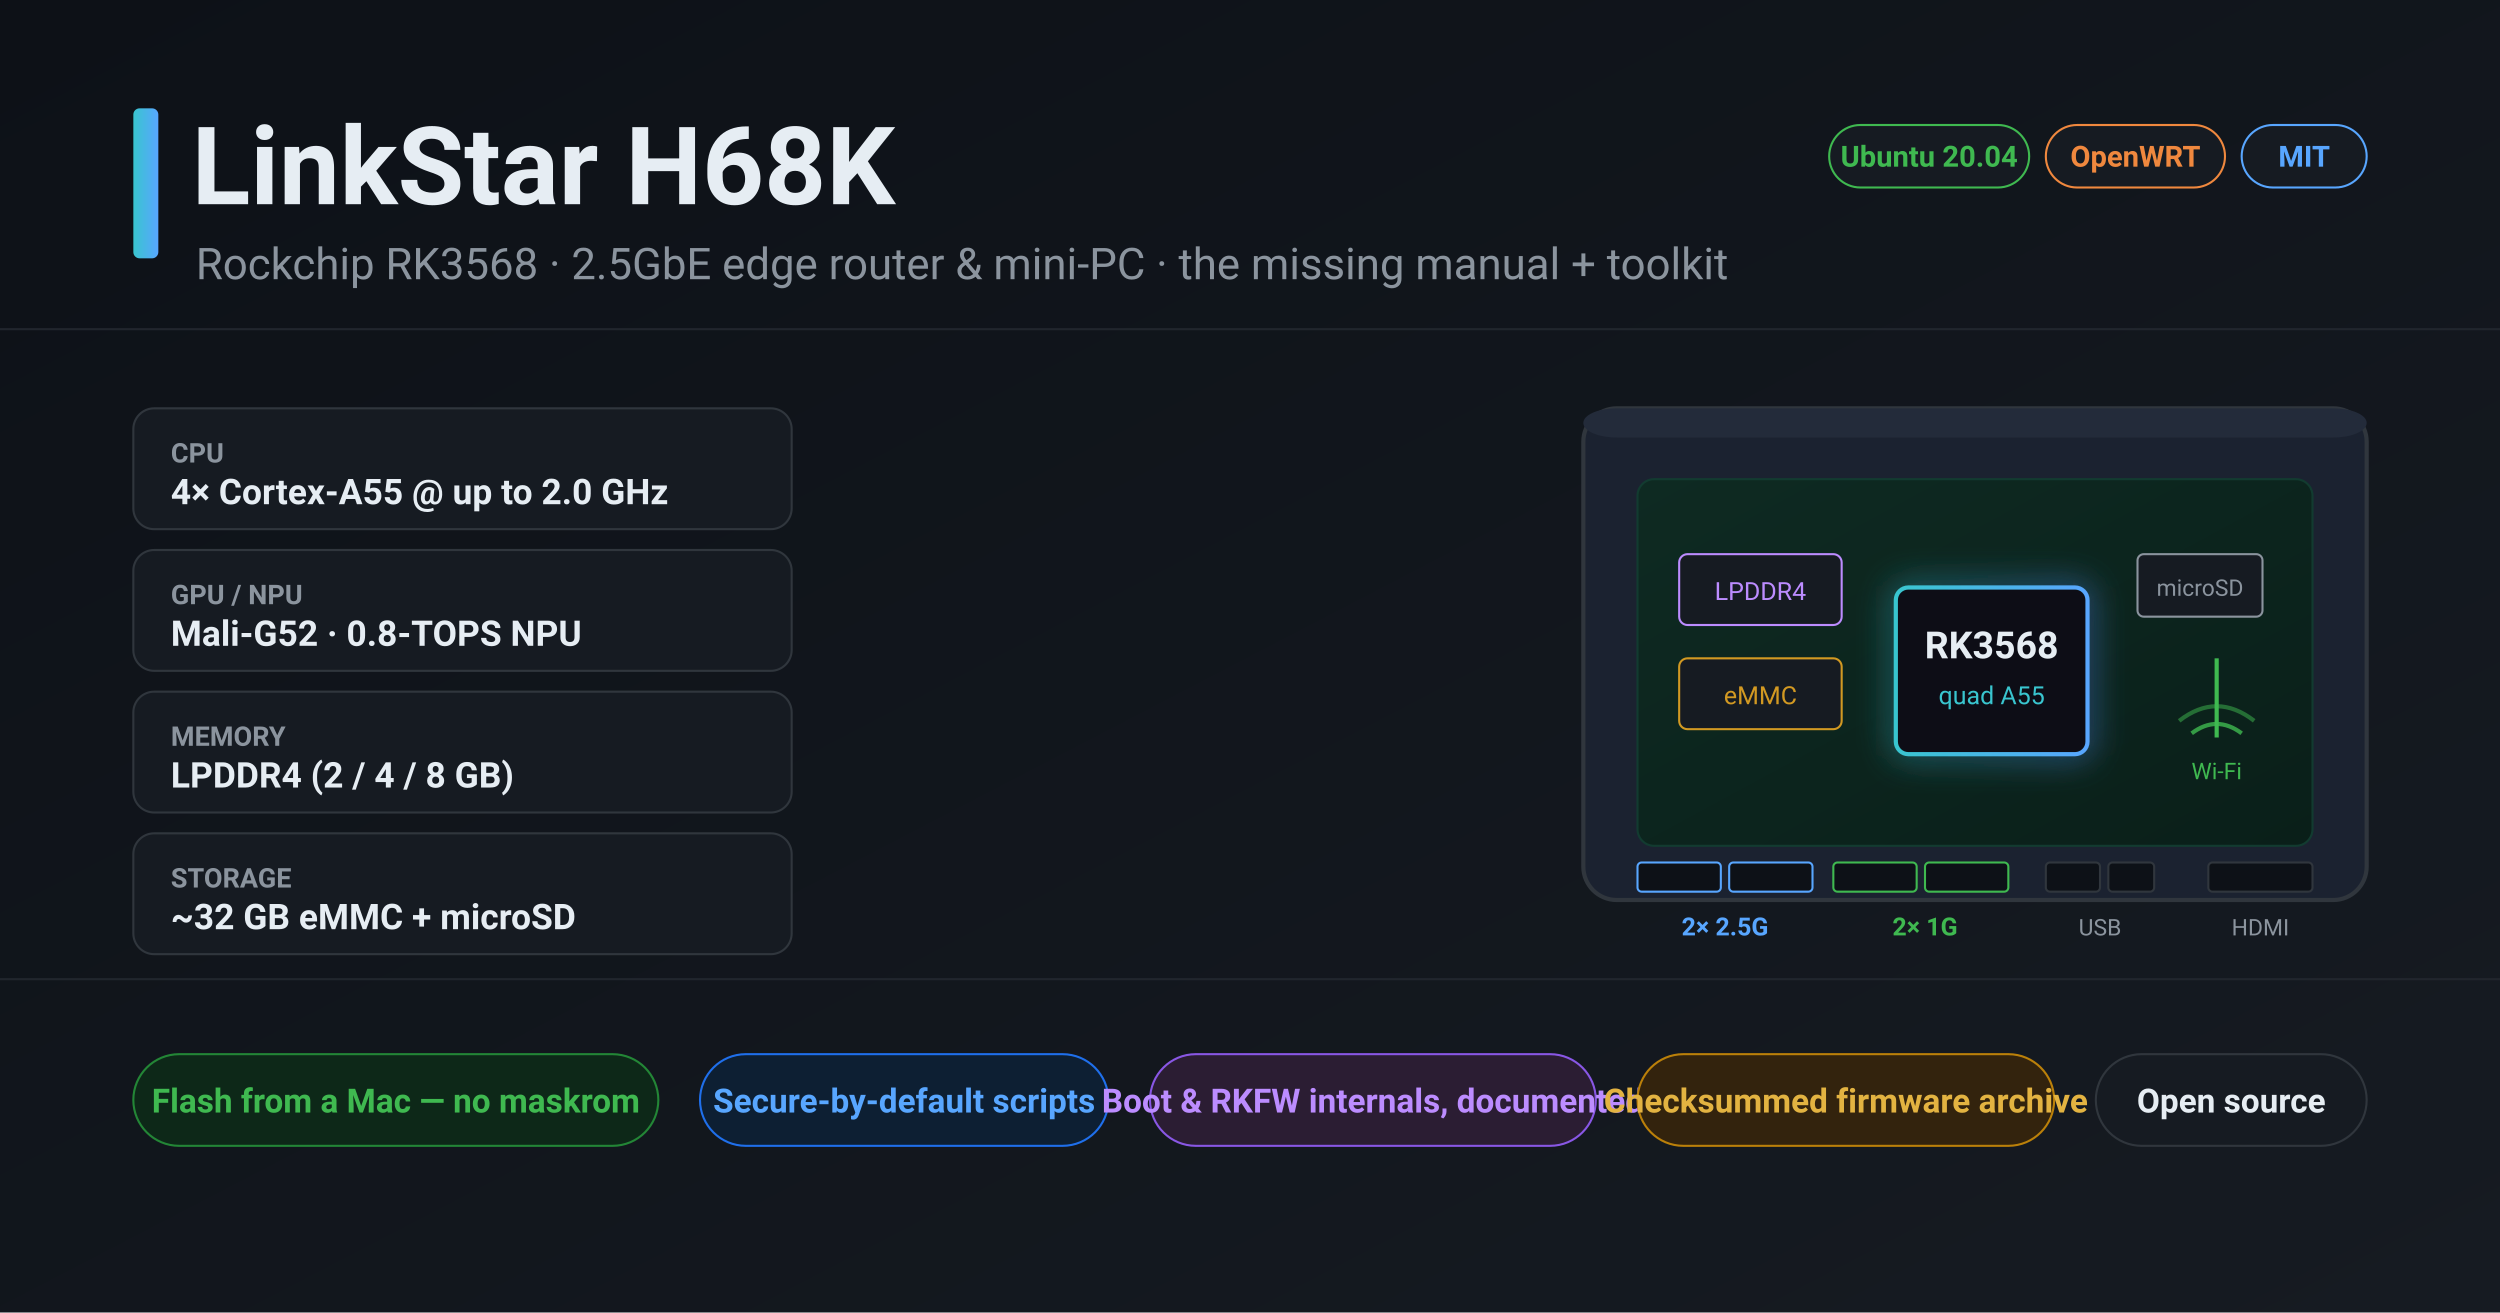
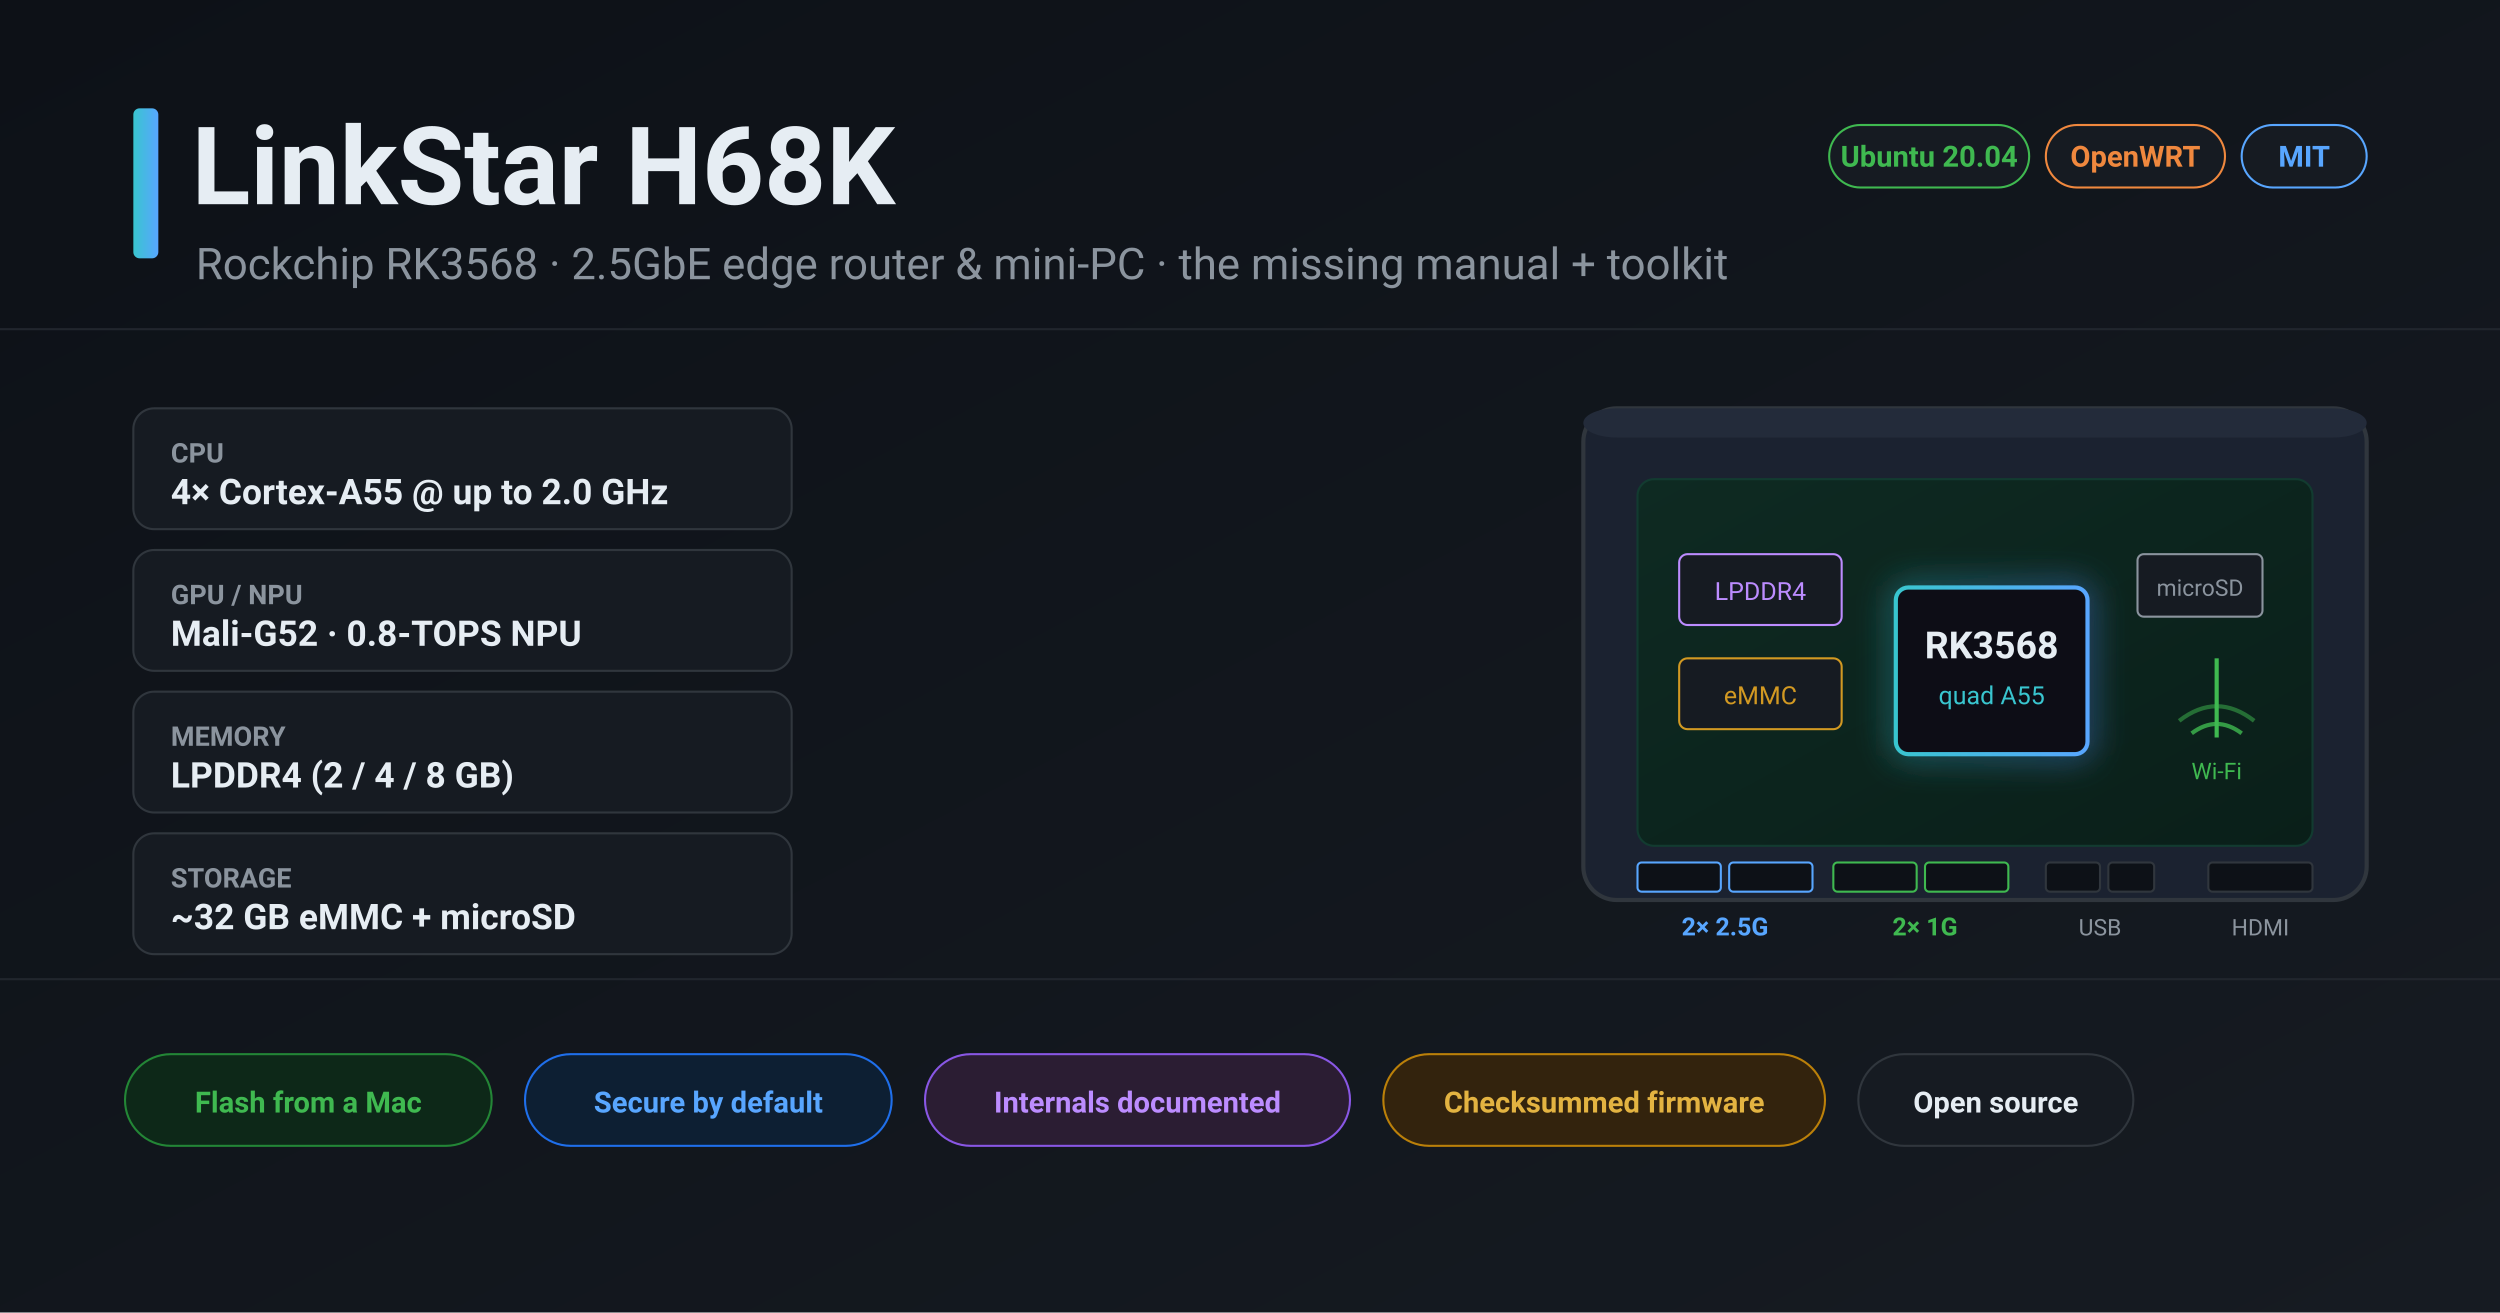
<svg xmlns="http://www.w3.org/2000/svg" viewBox="0 0 1200 630" font-family="'Segoe UI',Roboto,Helvetica,Arial,sans-serif">
  <defs>
    <linearGradient id="bg" x1="0" y1="0" x2="1" y2="1">
      <stop offset="0" stop-color="#0d1117" />
      <stop offset="1" stop-color="#161b22" />
    </linearGradient>
    <linearGradient id="accent" x1="0" y1="0" x2="1" y2="0">
      <stop offset="0" stop-color="#39c5cf" />
      <stop offset="1" stop-color="#58a6ff" />
    </linearGradient>
    <linearGradient id="pcb" x1="0" y1="0" x2="1" y2="1">
      <stop offset="0" stop-color="#0e2a22" />
      <stop offset="1" stop-color="#0a1f19" />
    </linearGradient>
    <filter id="glow" x="-40%" y="-40%" width="180%" height="180%">
      <feGaussianBlur stdDeviation="8" result="b" />
      <feMerge>
        <feMergeNode in="b" />
        <feMergeNode in="SourceGraphic" />
      </feMerge>
    </filter>
  </defs>
  <rect width="1200" height="630" fill="url(#bg)" />
  <g stroke="#21262d" stroke-width="1">
    <path d="M0 158 H1200 M0 470 H1200" />
  </g>
  <g>
    <rect x="64" y="52" width="12" height="72" rx="3" fill="url(#accent)" />
    <text x="92" y="98" fill="#e6edf3" font-size="52" font-weight="700">LinkStar H68K</text>
    <text x="94" y="134" fill="#8b949e" font-size="21">Rockchip RK3568 · 2.5GbE edge router &amp; mini-PC · the missing manual + toolkit</text>
  </g>
  <g font-size="14" font-weight="600" text-anchor="middle">
    <g>
      <rect x="878" y="60" width="96" height="30" rx="15" fill="#161b22" stroke="#3fb950" />
      <text x="926" y="80" fill="#3fb950">Ubuntu 20.04</text>
    </g>
    <g>
      <rect x="982" y="60" width="86" height="30" rx="15" fill="#161b22" stroke="#f0883e" />
      <text x="1025" y="80" fill="#f0883e">OpenWRT</text>
    </g>
    <g>
      <rect x="1076" y="60" width="60" height="30" rx="15" fill="#161b22" stroke="#58a6ff" />
      <text x="1106" y="80" fill="#58a6ff">MIT</text>
    </g>
  </g>
  <g transform="translate(760,196)">
    <rect x="0" y="0" width="376" height="236" rx="16" fill="#1b2230" stroke="#30363d" stroke-width="2" />
    <rect x="0" y="0" width="376" height="14" rx="16" fill="#232b3a" />
    <rect x="26" y="34" width="324" height="176" rx="8" fill="url(#pcb)" stroke="#123b30" />
    <rect x="150" y="86" width="92" height="80" rx="6" fill="#0d1117" stroke="url(#accent)" stroke-width="2" filter="url(#glow)" />
    <text x="196" y="120" fill="#e6edf3" font-size="18" font-weight="700" text-anchor="middle">RK3568</text>
    <text x="196" y="142" fill="#39c5cf" font-size="12" text-anchor="middle">quad A55</text>
    <rect x="46" y="70" width="78" height="34" rx="4" fill="#161b22" stroke="#bc8cff" />
    <text x="85" y="92" fill="#bc8cff" font-size="12" text-anchor="middle">LPDDR4</text>
    <rect x="46" y="120" width="78" height="34" rx="4" fill="#161b22" stroke="#d29922" />
    <text x="85" y="142" fill="#d29922" font-size="12" text-anchor="middle">eMMC</text>
    <rect x="266" y="70" width="60" height="30" rx="3" fill="#161b22" stroke="#8b949e" />
    <text x="296" y="90" fill="#8b949e" font-size="11" text-anchor="middle">microSD</text>
    <g stroke="#3fb950" stroke-width="2" fill="none">
      <path d="M286 150 q18 -14 36 0" opacity="0.5" />
      <path d="M292 156 q12 -9 24 0" opacity="0.8" />
      <line x1="304" y1="120" x2="304" y2="158" />
    </g>
    <text x="304" y="178" fill="#3fb950" font-size="11" text-anchor="middle">Wi-Fi</text>
    <g>
      <rect x="26" y="218" width="40" height="14" rx="2" fill="#0d1117" stroke="#58a6ff" />
      <rect x="70" y="218" width="40" height="14" rx="2" fill="#0d1117" stroke="#58a6ff" />
      <rect x="120" y="218" width="40" height="14" rx="2" fill="#0d1117" stroke="#3fb950" />
      <rect x="164" y="218" width="40" height="14" rx="2" fill="#0d1117" stroke="#3fb950" />
      <rect x="222" y="218" width="26" height="14" rx="2" fill="#0d1117" stroke="#30363d" />
      <rect x="252" y="218" width="22" height="14" rx="2" fill="#0d1117" stroke="#30363d" />
      <rect x="300" y="218" width="50" height="14" rx="2" fill="#0d1117" stroke="#30363d" />
    </g>
    <text x="68" y="253" fill="#58a6ff" font-size="12" font-weight="700" text-anchor="middle">2× 2.5G</text>
    <text x="164" y="253" fill="#3fb950" font-size="12" font-weight="700" text-anchor="middle">2× 1G</text>
    <text x="248" y="253" fill="#8b949e" font-size="11" text-anchor="middle">USB</text>
    <text x="325" y="253" fill="#8b949e" font-size="11" text-anchor="middle">HDMI</text>
  </g>
  <g font-family="'Segoe UI',Roboto,Helvetica,Arial,sans-serif">
    <g transform="translate(64,196)">
      <rect width="316" height="58" rx="10" fill="#161b22" stroke="#30363d" />
      <text x="18" y="26" fill="#8b949e" font-size="13" font-weight="600">CPU</text>
      <text x="18" y="46" fill="#e6edf3" font-size="17" font-weight="700">4× Cortex-A55 @ up to 2.0 GHz</text>
    </g>
    <g transform="translate(64,264)">
      <rect width="316" height="58" rx="10" fill="#161b22" stroke="#30363d" />
      <text x="18" y="26" fill="#8b949e" font-size="13" font-weight="600">GPU / NPU</text>
      <text x="18" y="46" fill="#e6edf3" font-size="17" font-weight="700">Mali-G52 · 0.8-TOPS NPU</text>
    </g>
    <g transform="translate(64,332)">
      <rect width="316" height="58" rx="10" fill="#161b22" stroke="#30363d" />
      <text x="18" y="26" fill="#8b949e" font-size="13" font-weight="600">MEMORY</text>
      <text x="18" y="46" fill="#e6edf3" font-size="17" font-weight="700">LPDDR4 (2 / 4 / 8 GB)</text>
    </g>
    <g transform="translate(64,400)">
      <rect width="316" height="58" rx="10" fill="#161b22" stroke="#30363d" />
      <text x="18" y="26" fill="#8b949e" font-size="13" font-weight="600">STORAGE</text>
      <text x="18" y="46" fill="#e6edf3" font-size="17" font-weight="700">~32 GB eMMC + microSD</text>
    </g>
  </g>
-   <g transform="translate(0,506)" font-size="16" font-weight="600" text-anchor="middle">
+   <g transform="translate(0,506)" font-size="14" font-weight="600" text-anchor="middle">
    <g>
-       <rect x="64" y="0" width="252" height="44" rx="22" fill="#0d2818" stroke="#238636" />
-       <text x="190" y="28" fill="#3fb950">Flash from a Mac — no maskrom</text>
+       <rect x="60" y="0" width="176" height="44" rx="22" fill="#0d2818" stroke="#238636" />
+       <text x="148" y="28" fill="#3fb950">Flash from a Mac</text>
    </g>
    <g>
-       <rect x="336" y="0" width="196" height="44" rx="22" fill="#0d1f33" stroke="#1f6feb" />
-       <text x="434" y="28" fill="#58a6ff">Secure-by-default scripts</text>
+       <rect x="252" y="0" width="176" height="44" rx="22" fill="#0d1f33" stroke="#1f6feb" />
+       <text x="340" y="28" fill="#58a6ff">Secure by default</text>
    </g>
    <g>
-       <rect x="552" y="0" width="214" height="44" rx="22" fill="#2b1d33" stroke="#8957e5" />
-       <text x="659" y="28" fill="#bc8cff">Boot &amp; RKFW internals, documented</text>
+       <rect x="444" y="0" width="204" height="44" rx="22" fill="#2b1d33" stroke="#8957e5" />
+       <text x="546" y="28" fill="#bc8cff">Internals documented</text>
    </g>
    <g>
-       <rect x="786" y="0" width="200" height="44" rx="22" fill="#33230d" stroke="#bb8009" />
-       <text x="886" y="28" fill="#e3b341">Checksummed firmware archive</text>
+       <rect x="664" y="0" width="212" height="44" rx="22" fill="#33230d" stroke="#bb8009" />
+       <text x="770" y="28" fill="#e3b341">Checksummed firmware</text>
    </g>
    <g>
-       <rect x="1006" y="0" width="130" height="44" rx="22" fill="#161b22" stroke="#30363d" />
-       <text x="1071" y="28" fill="#e6edf3">Open source</text>
+       <rect x="892" y="0" width="132" height="44" rx="22" fill="#161b22" stroke="#30363d" />
+       <text x="958" y="28" fill="#e6edf3">Open source</text>
    </g>
  </g>
</svg>
